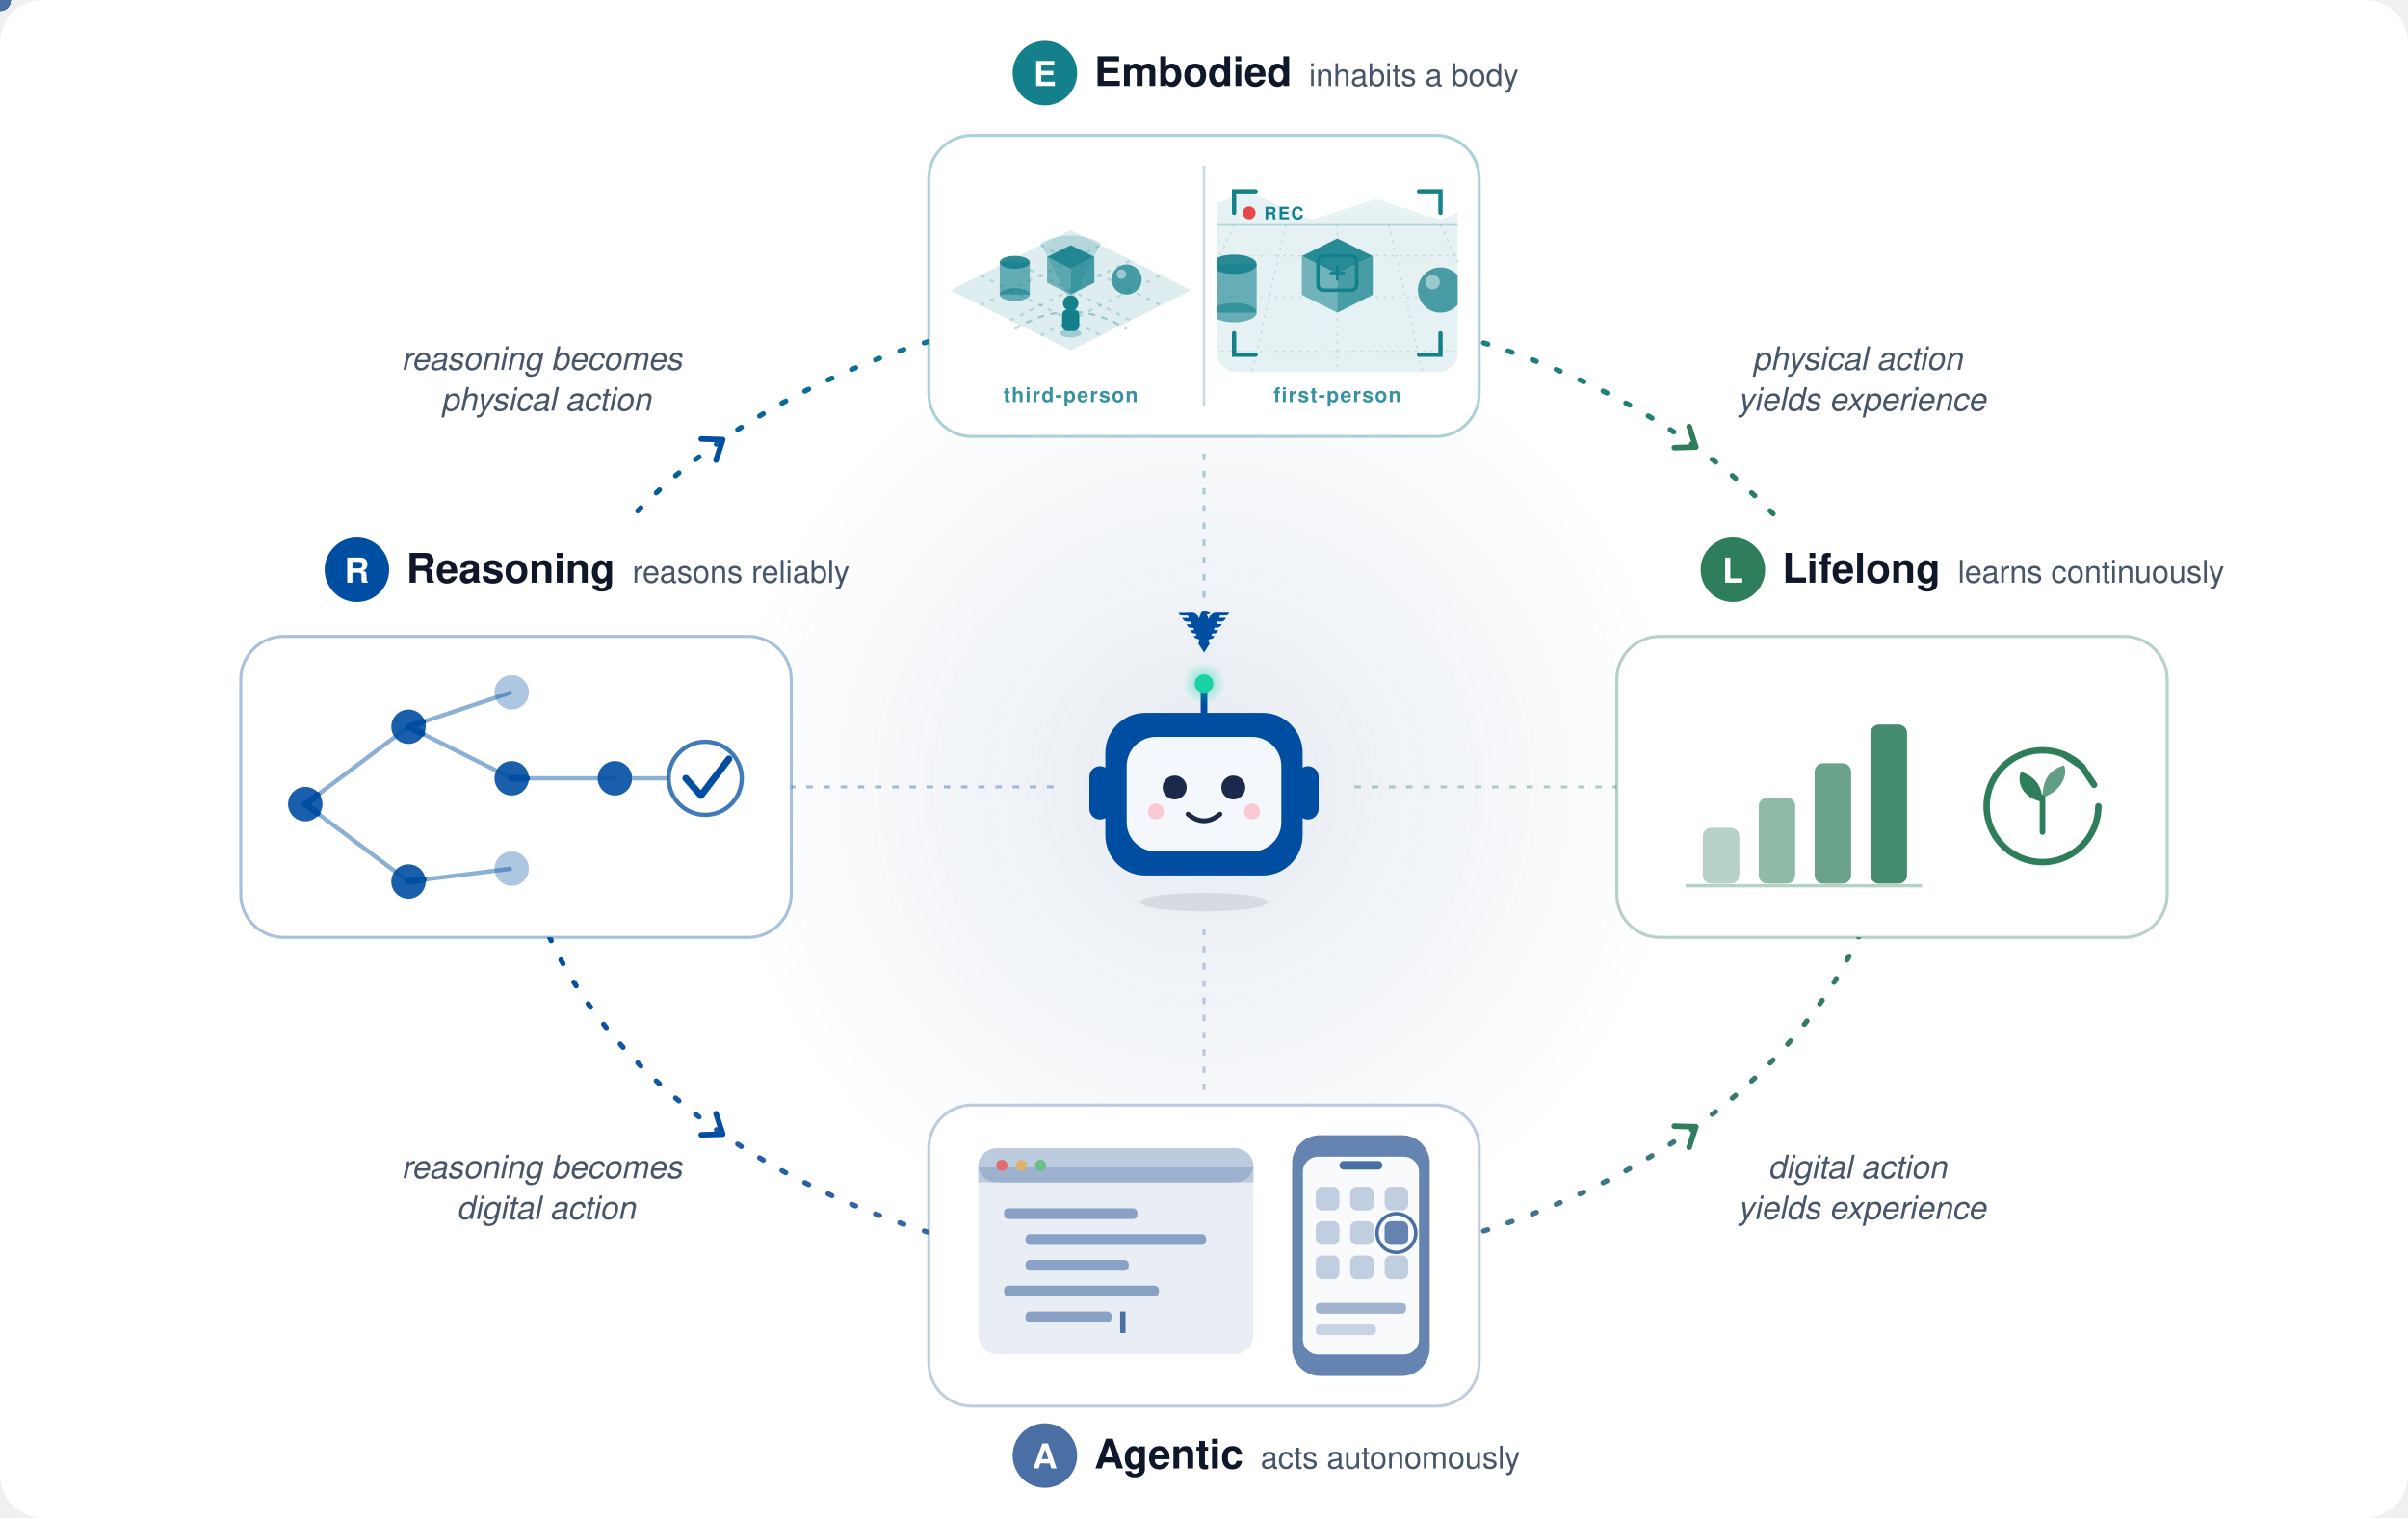
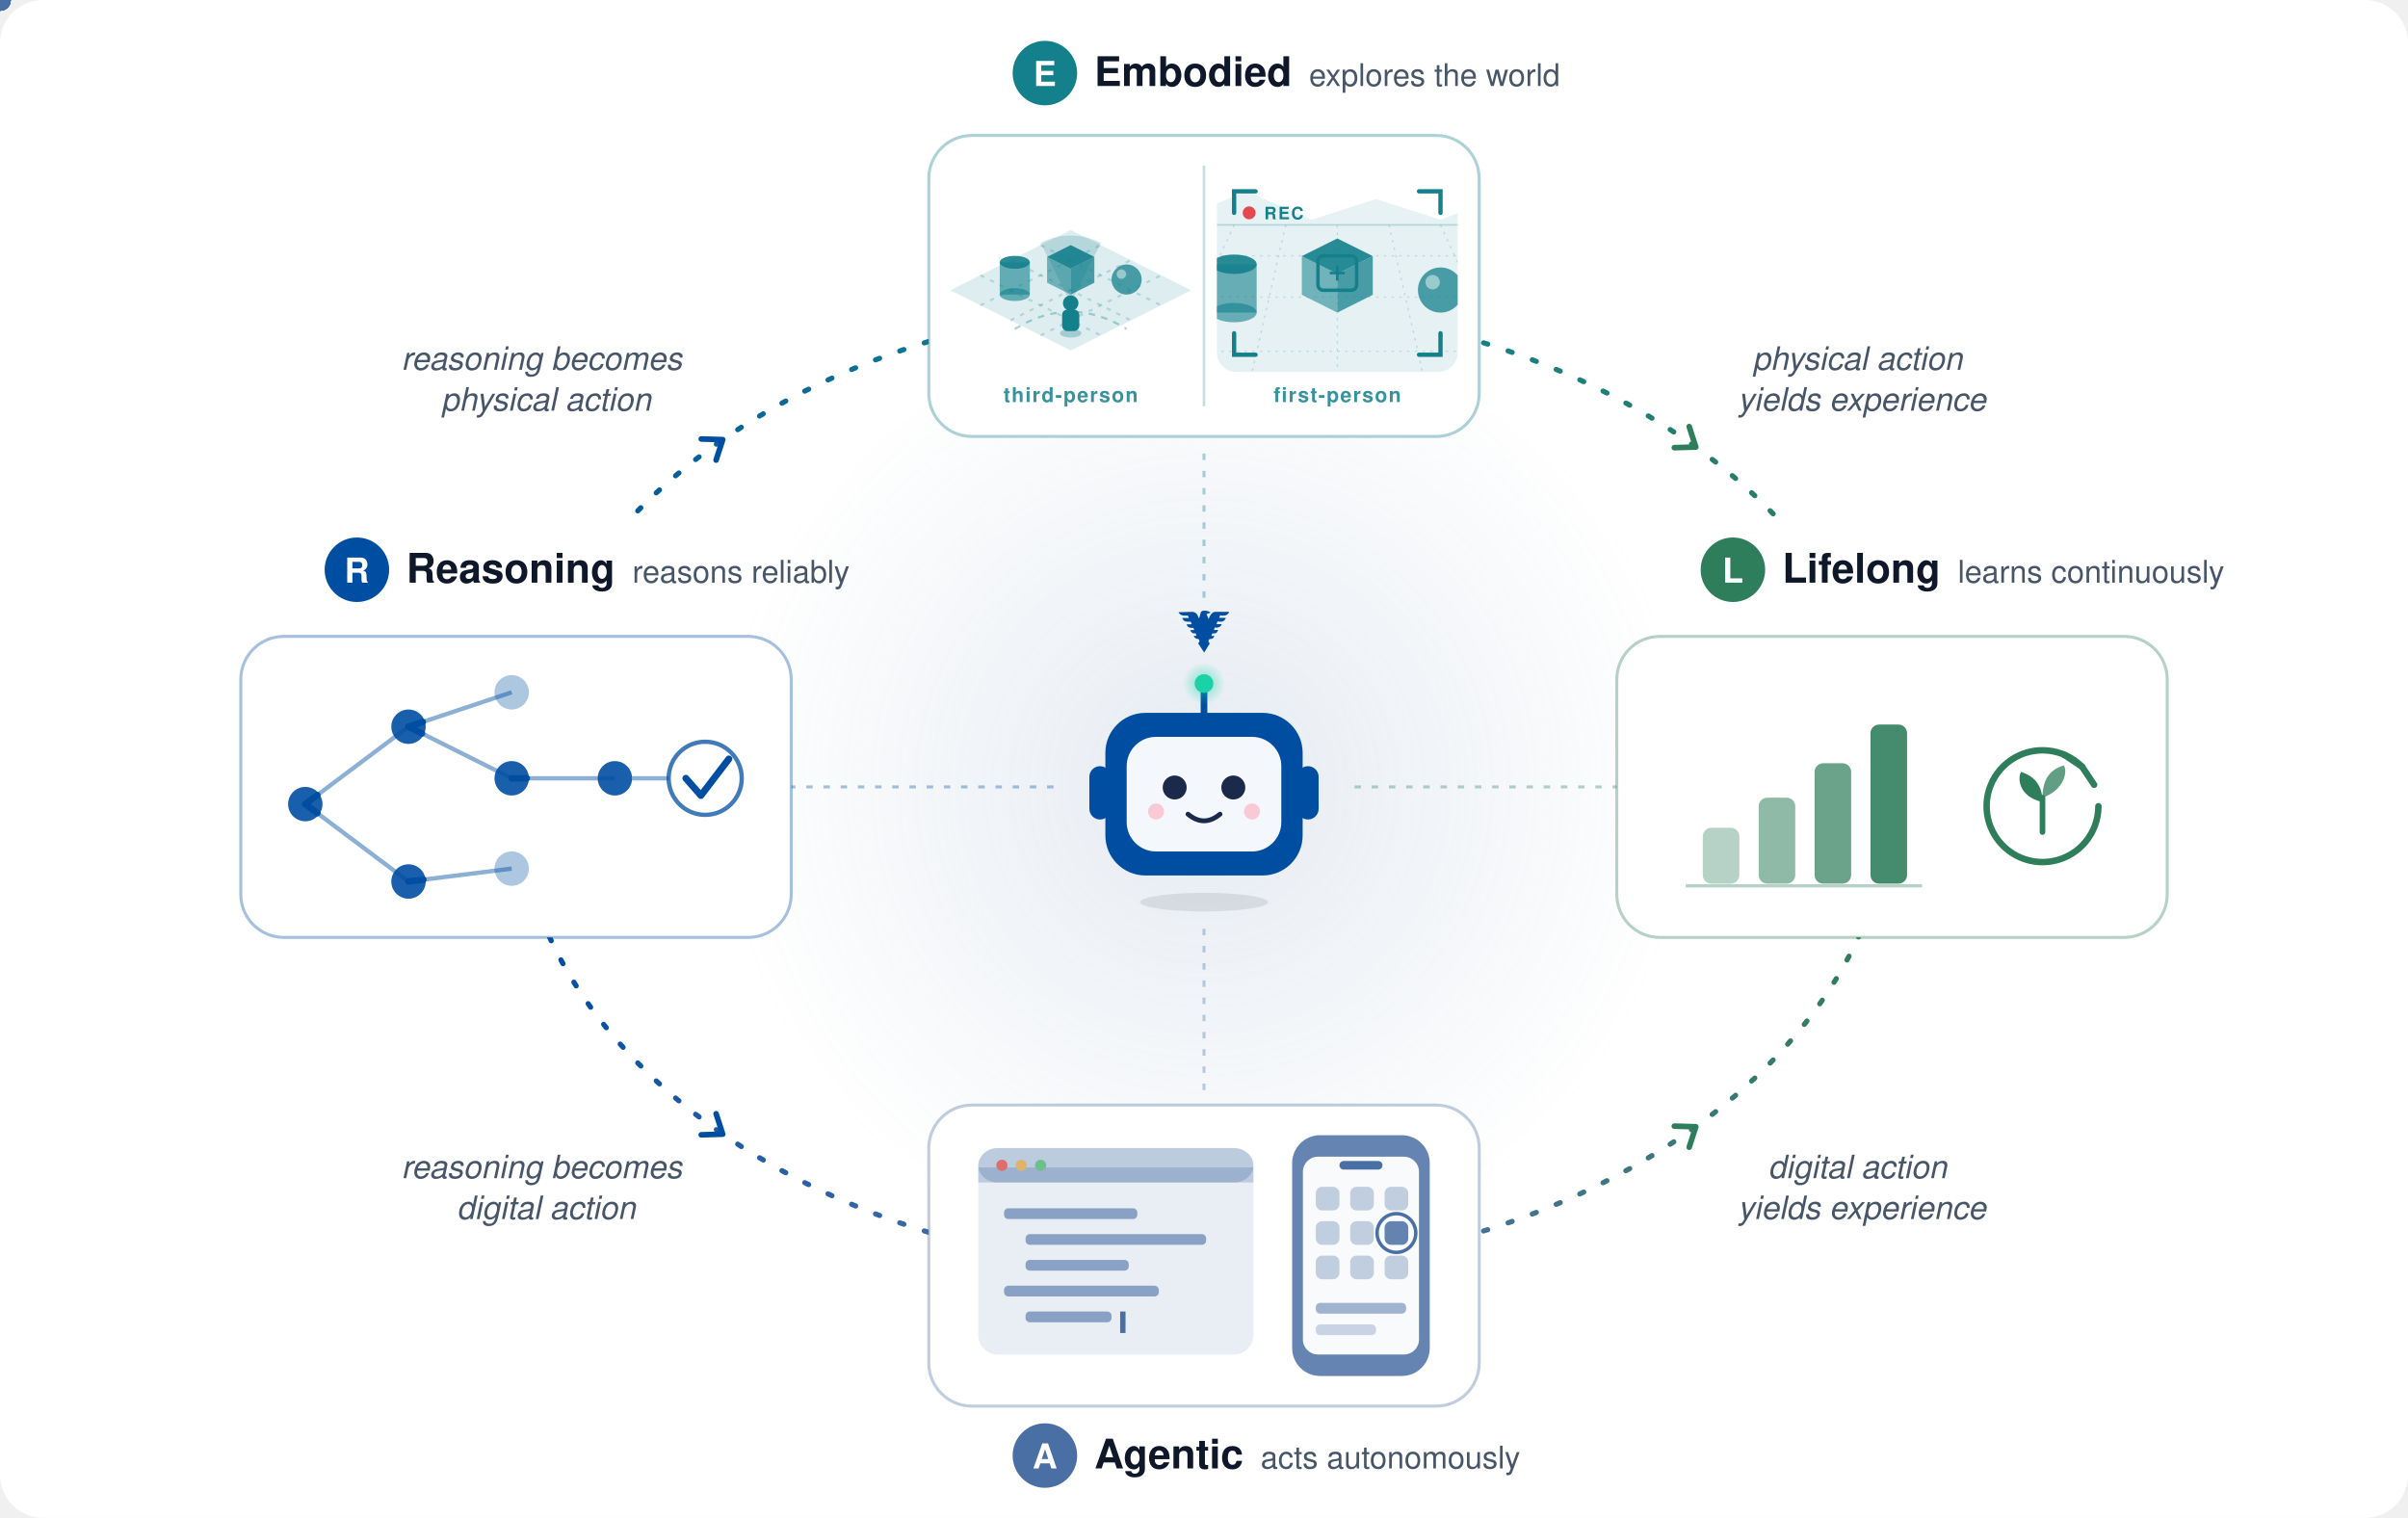
<svg xmlns="http://www.w3.org/2000/svg" width="1120" height="706" viewBox="0 0 1120 706" font-family="-apple-system, BlinkMacSystemFont, 'Segoe UI', 'Helvetica Neue', Helvetica, Arial, sans-serif">
  <style>
.halo{transform-box:fill-box;transform-origin:center;animation:halo 9s ease-in-out infinite}
@keyframes halo{0%,100%{transform:scale(1);opacity:1}50%{transform:scale(1.07);opacity:.8}}
.orbit{stroke-dasharray:2 10;animation:flow 14s linear infinite}
@keyframes flow{to{stroke-dashoffset:-240}}
.botf{animation:hover 4s ease-in-out infinite}
@keyframes hover{0%,100%{transform:translateY(0)}50%{transform:translateY(-7px)}}
.shadow{transform-box:fill-box;transform-origin:center;animation:shade 4s ease-in-out infinite}
@keyframes shade{0%,100%{transform:scale(1);opacity:1}50%{transform:scale(.86);opacity:.7}}
.tip{animation:tip 1.4s ease-in-out infinite}.tip2{animation-delay:.4s}
@keyframes tip{0%,100%{opacity:.5}50%{opacity:1}}
.blink{transform-box:fill-box;transform-origin:center;animation:blink 4s ease-in-out infinite}
@keyframes blink{0%,92%,100%{transform:scaleY(1)}95%,97%{transform:scaleY(.15)}}
.zone{transform-box:fill-box;transform-origin:center;animation:breathe 4s ease-in-out infinite}
@keyframes breathe{0%,100%{transform:scale(1)}50%{transform:scale(1.025)}}
.r-node{transform-box:fill-box;transform-origin:center;opacity:.9;animation:node 4.2s ease-in-out infinite}
.r-dead{opacity:.32;animation-name:dead}
@keyframes node{0%,12%,40%,100%{transform:scale(1)}24%{transform:scale(1.45)}}
@keyframes dead{0%,12%,100%{transform:scale(1);opacity:.32}24%{transform:scale(1.3);opacity:.7}}
.r-edge{stroke-width:2;stroke-opacity:.45}
.r-sig{stroke-width:3;stroke-dasharray:7 60;animation:sig 4.2s linear infinite}
@keyframes sig{from{stroke-dashoffset:67}to{stroke-dashoffset:0}}
.r-goal{transform-box:fill-box;transform-origin:center;opacity:.75;animation:goal 4.2s ease-out infinite}
@keyframes goal{0%,60%,100%{transform:scale(1);opacity:.75}72%{transform:scale(1.25);opacity:.25}}
.r-check{transform-box:fill-box;transform-origin:center;animation:check 4.2s ease-out infinite}
@keyframes check{0%,58%,100%{transform:scale(1)}66%{transform:scale(1.25)}}
.e-walk{animation:walk 14s ease-in-out infinite alternate}
@keyframes walk{from{transform:translateX(-26px)}to{transform:translateX(26px)}}
.e-pan{animation:pan 14s ease-in-out infinite alternate}
.e-zoom{animation:zoom 14s ease-in-out infinite alternate}
@keyframes zoom{0%,100%{transform:translateY(0) scale(1)}50%{transform:translateY(6px) scale(1.12)}}
@keyframes pan{from{transform:translateX(80px)}to{transform:translateX(-80px)}}
.e-far{animation:drift 14s ease-in-out infinite alternate}
@keyframes drift{from{transform:translateX(26px)}to{transform:translateX(-26px)}}
.e-focus{transform-box:fill-box;transform-origin:center;animation:focus 4s ease-in-out infinite}
@keyframes focus{0%,100%{transform:scale(1);opacity:.9}50%{transform:scale(.8);opacity:.55}}
.e-rec{animation:rec 1.2s step-end infinite}
@keyframes rec{0%,50%{opacity:1}51%,100%{opacity:.15}}
.a-line{transform-box:fill-box;transform-origin:left center;animation:type 4.5s ease-out infinite}
@keyframes type{0%,4%{transform:scaleX(0)}20%,85%{transform:scaleX(1)}100%{transform:scaleX(0)}}
.a-cursor{animation:cur 1s step-end infinite}
@keyframes cur{0%,50%{opacity:1}51%,100%{opacity:0}}
.a-app{animation:app 2.4s ease-in-out infinite}
@keyframes app{0%,100%{fill-opacity:.85}50%{fill-opacity:.45}}
.a-tap{transform-box:fill-box;transform-origin:center;animation:tap 2.4s ease-out infinite}
@keyframes tap{0%{transform:scale(.3);opacity:.9}60%,100%{transform:scale(1.9);opacity:0}}
.l-bar{transform-box:fill-box;transform-origin:center bottom;animation:grow 4.8s ease-out infinite}
@keyframes grow{0%,4%{transform:scaleY(.12)}26%,86%{transform:scaleY(1)}100%{transform:scaleY(.12)}}
.l-trend{stroke-dasharray:110;stroke-dashoffset:110;animation:draw 4.8s ease-out infinite}
@keyframes draw{0%,22%{stroke-dashoffset:110}48%,86%{stroke-dashoffset:0}100%{stroke-dashoffset:110}}
.l-head{opacity:0;animation:head 4.8s ease-out infinite}
@keyframes head{0%,44%{opacity:0}50%,86%{opacity:1}100%{opacity:0}}
.l-dot{transform-box:fill-box;transform-origin:center;opacity:0;animation:dot 4.8s ease-out infinite}
@keyframes dot{0%,20%{opacity:0;transform:scale(.4)}30%,86%{opacity:1;transform:scale(1)}100%{opacity:0}}
.l-loop{transform-origin:0 0;animation:spin 6s linear infinite}
@keyframes spin{to{transform:rotate(360deg)}}
.l-sprout{transform-origin:0 12px;animation:sprout 4.8s ease-in-out infinite}
@keyframes sprout{0%,100%{transform:scale(.85)}50%{transform:scale(1.08)}}
@media (prefers-reduced-motion: reduce){*{animation:none!important}}
</style>
  <defs>
    <radialGradient id="glow">
      <stop offset="0" stop-color="#8AA3C2" stop-opacity="0.22" />
      <stop offset="1" stop-color="#8AA3C2" stop-opacity="0" />
    </radialGradient>
  </defs>
  <rect width="1120" height="706" rx="20" fill="#FFFFFF" />
  <circle class="halo" cx="560" cy="366" r="225" fill="url(#glow)" />
  <mask id="titles" maskUnits="userSpaceOnUse" x="0" y="0" width="1120" height="706">
    <rect width="1120" height="706" fill="#fff" />
    <rect x="140" y="242" width="292" height="56" rx="12" fill="#000" />
-     <rect x="460" y="11" width="273" height="56" rx="12" fill="#000" />
+     <rect x="460" y="11" width="296" height="56" rx="12" fill="#000" />
    <rect x="780" y="242" width="304" height="56" rx="12" fill="#000" />
    <rect x="460" y="654" width="277" height="46" rx="12" fill="#000" />
  </mask>
  <defs>
    <linearGradient id="f0" gradientUnits="userSpaceOnUse" x1="240" y1="366" x2="560" y2="140">
      <stop offset="0.15" stop-color="#004EA2" />
      <stop offset="0.85" stop-color="#13808C" />
    </linearGradient>
    <linearGradient id="f1" gradientUnits="userSpaceOnUse" x1="560" y1="140" x2="880" y2="366">
      <stop offset="0.15" stop-color="#13808C" />
      <stop offset="0.85" stop-color="#2E7D5B" />
    </linearGradient>
    <linearGradient id="f2" gradientUnits="userSpaceOnUse" x1="240" y1="366" x2="560" y2="592">
      <stop offset="0.15" stop-color="#004EA2" />
      <stop offset="0.85" stop-color="#4A6FA5" />
    </linearGradient>
    <linearGradient id="f3" gradientUnits="userSpaceOnUse" x1="560" y1="592" x2="880" y2="366">
      <stop offset="0.15" stop-color="#4A6FA5" />
      <stop offset="0.85" stop-color="#2E7D5B" />
    </linearGradient>
  </defs>
  <g mask="url(#titles)">
    <path class="orbit" d="M 240.0 366.0 A 320 226 0 0 1 560.0 140.0" fill="none" stroke="url(#f0)" stroke-width="2.4" stroke-linecap="round" />
    <circle r="5" fill="#004EA2">
      <animateMotion dur="5s" begin="0s" repeatCount="indefinite" path="M 240.0 366.0 A 320 226 0 0 1 560.0 140.0" />
    </circle>
    <circle r="5" fill="#004EA2">
      <animateMotion dur="5s" begin="-2.5s" repeatCount="indefinite" path="M 240.0 366.0 A 320 226 0 0 1 560.0 140.0" />
    </circle>
    <path class="orbit" d="M 560.0 140.0 A 320 226 0 0 1 880.0 366.0" fill="none" stroke="url(#f1)" stroke-width="2.4" stroke-linecap="round" />
    <circle r="5" fill="#13808C">
      <animateMotion dur="5s" begin="0s" repeatCount="indefinite" path="M 560.0 140.0 A 320 226 0 0 1 880.0 366.0" />
    </circle>
    <circle r="5" fill="#13808C">
      <animateMotion dur="5s" begin="-2.5s" repeatCount="indefinite" path="M 560.0 140.0 A 320 226 0 0 1 880.0 366.0" />
    </circle>
    <path class="orbit" d="M 240.0 366.0 A 320 226 0 0 0 560.0 592.0" fill="none" stroke="url(#f2)" stroke-width="2.4" stroke-linecap="round" />
    <circle r="5" fill="#004EA2">
      <animateMotion dur="5s" begin="0s" repeatCount="indefinite" path="M 240.0 366.0 A 320 226 0 0 0 560.0 592.0" />
    </circle>
    <circle r="5" fill="#004EA2">
      <animateMotion dur="5s" begin="-2.5s" repeatCount="indefinite" path="M 240.0 366.0 A 320 226 0 0 0 560.0 592.0" />
    </circle>
    <path class="orbit" d="M 560.0 592.0 A 320 226 0 0 0 880.0 366.0" fill="none" stroke="url(#f3)" stroke-width="2.4" stroke-linecap="round" />
    <circle r="5" fill="#4A6FA5">
      <animateMotion dur="5s" begin="0s" repeatCount="indefinite" path="M 560.0 592.0 A 320 226 0 0 0 880.0 366.0" />
    </circle>
    <circle r="5" fill="#4A6FA5">
      <animateMotion dur="5s" begin="-2.5s" repeatCount="indefinite" path="M 560.0 592.0 A 320 226 0 0 0 880.0 366.0" />
    </circle>
  </g>
  <path d="M -5 -6 L 3 0 L -5 6" transform="translate(333.7,206.2) rotate(-35.2)" fill="none" stroke="#004EA2" stroke-width="2.6" stroke-linecap="round" stroke-linejoin="round" />
  <text x="254" y="172" text-anchor="middle" font-size="15" font-style="italic" fill="#475569">
    <tspan x="254" dy="0">reasoning becomes</tspan>
    <tspan x="254" dy="19">physical action</tspan>
  </text>
  <path d="M -5 -6 L 3 0 L -5 6" transform="translate(786.3,206.2) rotate(35.2)" fill="none" stroke="#2E7D5B" stroke-width="2.6" stroke-linecap="round" stroke-linejoin="round" />
  <text x="866" y="172" text-anchor="middle" font-size="15" font-style="italic" fill="#475569">
    <tspan x="866" dy="0">physical action</tspan>
    <tspan x="866" dy="19">yields experience</tspan>
  </text>
  <path d="M -5 -6 L 3 0 L -5 6" transform="translate(333.7,525.8) rotate(35.2)" fill="none" stroke="#004EA2" stroke-width="2.6" stroke-linecap="round" stroke-linejoin="round" />
  <text x="254" y="548" text-anchor="middle" font-size="15" font-style="italic" fill="#475569">
    <tspan x="254" dy="0">reasoning becomes</tspan>
    <tspan x="254" dy="19">digital action</tspan>
  </text>
  <path d="M -5 -6 L 3 0 L -5 6" transform="translate(786.3,525.8) rotate(-35.2)" fill="none" stroke="#2E7D5B" stroke-width="2.6" stroke-linecap="round" stroke-linejoin="round" />
  <text x="866" y="548" text-anchor="middle" font-size="15" font-style="italic" fill="#475569">
    <tspan x="866" dy="0">digital action</tspan>
    <tspan x="866" dy="19">yields experience</tspan>
  </text>
  <path d="M 490 366 L 358 366" stroke="#004EA2" stroke-opacity="0.35" stroke-width="1.4" stroke-dasharray="3 5" fill="none" />
  <path d="M 560 278 L 560 209" stroke="#13808C" stroke-opacity="0.35" stroke-width="1.4" stroke-dasharray="3 5" fill="none" />
  <path d="M 630 366 L 762 366" stroke="#2E7D5B" stroke-opacity="0.35" stroke-width="1.4" stroke-dasharray="3 5" fill="none" />
  <path d="M 560 432 L 560 512" stroke="#4A6FA5" stroke-opacity="0.35" stroke-width="1.4" stroke-dasharray="3 5" fill="none" />
  <rect x="112" y="296" width="256" height="140" rx="20" fill="#FFFFFF" stroke="#004EA2" stroke-opacity="0.35" stroke-width="1.4" />
  <g transform="translate(236,366)">
    <g class="zone">
      <line class="r-edge" x1="-94" y1="8" x2="-46" y2="-28" stroke="#004EA2" />
      <line class="r-sig" style="animation-delay:-0.00s" x1="-94" y1="8" x2="-46" y2="-28" stroke="#004EA2" stroke-linecap="round" />
      <line class="r-edge" x1="-94" y1="8" x2="-46" y2="44" stroke="#004EA2" />
      <line class="r-sig" style="animation-delay:-0.35s" x1="-94" y1="8" x2="-46" y2="44" stroke="#004EA2" stroke-linecap="round" />
      <line class="r-edge" x1="-46" y1="-28" x2="2" y2="-44" stroke="#004EA2" />
      <line class="r-sig" style="animation-delay:-0.70s" x1="-46" y1="-28" x2="2" y2="-44" stroke="#004EA2" stroke-linecap="round" />
      <line class="r-edge" x1="-46" y1="-28" x2="2" y2="-4" stroke="#004EA2" />
      <line class="r-sig" style="animation-delay:-1.05s" x1="-46" y1="-28" x2="2" y2="-4" stroke="#004EA2" stroke-linecap="round" />
      <line class="r-edge" x1="-46" y1="44" x2="2" y2="38" stroke="#004EA2" />
      <line class="r-sig" style="animation-delay:-1.40s" x1="-46" y1="44" x2="2" y2="38" stroke="#004EA2" stroke-linecap="round" />
      <line class="r-edge" x1="2" y1="-4" x2="50" y2="-4" stroke="#004EA2" />
      <line class="r-sig" style="animation-delay:-1.75s" x1="2" y1="-4" x2="50" y2="-4" stroke="#004EA2" stroke-linecap="round" />
      <circle class="r-node" style="animation-delay:0.00s" cx="-94" cy="8" r="8" fill="#004EA2" />
      <circle class="r-node" style="animation-delay:0.35s" cx="-46" cy="-28" r="8" fill="#004EA2" />
      <circle class="r-node" style="animation-delay:0.70s" cx="-46" cy="44" r="8" fill="#004EA2" />
      <circle class="r-node r-dead" style="animation-delay:1.05s" cx="2" cy="-44" r="8" fill="#004EA2" />
      <circle class="r-node" style="animation-delay:1.40s" cx="2" cy="-4" r="8" fill="#004EA2" />
      <circle class="r-node r-dead" style="animation-delay:1.75s" cx="2" cy="38" r="8" fill="#004EA2" />
      <circle class="r-node" style="animation-delay:2.10s" cx="50" cy="-4" r="8" fill="#004EA2" />
      <line class="r-edge" x1="58" y1="-4" x2="75" y2="-4" stroke="#004EA2" />
      <circle class="r-goal" cx="92" cy="-4" r="17" fill="none" stroke="#004EA2" stroke-width="2" />
      <path class="r-check" d="M 83 -4 L 90 4 L 103 -13" fill="none" stroke="#004EA2" stroke-width="3.2" stroke-linecap="round" stroke-linejoin="round" />
    </g>
  </g>
  <circle cx="166" cy="265" r="15" fill="#004EA2" />
  <text x="166" y="271" text-anchor="middle" font-size="16" font-weight="800" fill="#FFFFFF">R</text>
  <text x="189" y="271" font-size="19" font-weight="750" fill="#0F172A">Reasoning<tspan font-size="14.5" font-weight="400" fill="#475569" dx="8">reasons reliably</tspan>
  </text>
  <rect x="432" y="63" width="256" height="140" rx="20" fill="#FFFFFF" stroke="#13808C" stroke-opacity="0.35" stroke-width="1.4" />
  <g transform="translate(560,127)">
    <g class="zone">
      <defs>
        <clipPath id="e3">
          <rect x="-56" y="-46" width="112" height="92" rx="9" />
        </clipPath>
        <clipPath id="e1">
          <rect x="-56" y="-46" width="112" height="92" rx="9" />
        </clipPath>
      </defs>
      <g transform="translate(-62,0)">
        <g clip-path="url(#e3)">
          <g transform="translate(0,4)">
            <polygon points="0,-24 56,4 0,32 -56,4" fill="#13808C" fill-opacity="0.14" />
            <line x1="-42.0" y1="-3.0" x2="14.0" y2="25.0" stroke="#13808C" stroke-opacity="0.22" stroke-dasharray="2 3" />
            <line x1="-42.0" y1="11.0" x2="14.0" y2="-17.0" stroke="#13808C" stroke-opacity="0.22" stroke-dasharray="2 3" />
            <line x1="-28.0" y1="-10.0" x2="28.0" y2="18.0" stroke="#13808C" stroke-opacity="0.22" stroke-dasharray="2 3" />
            <line x1="-28.0" y1="18.0" x2="28.0" y2="-10.0" stroke="#13808C" stroke-opacity="0.22" stroke-dasharray="2 3" />
            <line x1="-14.0" y1="-17.0" x2="42.0" y2="11.0" stroke="#13808C" stroke-opacity="0.22" stroke-dasharray="2 3" />
            <line x1="-14.0" y1="25.0" x2="42.0" y2="-3.0" stroke="#13808C" stroke-opacity="0.22" stroke-dasharray="2 3" />
            <path d="M -26 22 Q 0 6 26 22" fill="none" stroke="#13808C" stroke-opacity="0.35" stroke-dasharray="3 3" />
            <rect x="-33.0" y="-9.0" width="14.0" height="15.0" fill="#13808C" fill-opacity="0.6" />
            <ellipse cx="-26" cy="6.0" rx="7.0" ry="3.0" fill="#13808C" fill-opacity="0.6" />
            <ellipse cx="-26" cy="-9.0" rx="7.0" ry="3.0" fill="#13808C" fill-opacity="0.9" />
            <polygon points="0.0,-17.0 11.0,-11.5 0.0,-6.0 -11.0,-11.5" fill="#13808C" fill-opacity="0.9" />
            <polygon points="-11.0,-11.5 0.0,-6.0 0.0,6.0 -11.0,0.5" fill="#13808C" fill-opacity="0.55" />
            <polygon points="0.0,-6.0 11.0,-11.5 11.0,0.5 0.0,6.0" fill="#13808C" fill-opacity="0.75" />
            <circle cx="26" cy="-1.0" r="7.0" fill="#13808C" fill-opacity="0.75" />
            <circle cx="23.6" cy="-3.5" r="2.2" fill="#FFFFFF" fill-opacity="0.45" />
            <g transform="translate(0,22)">
              <g>
                <path d="M 0 -12 L -14 -40 A 30 30 0 0 1 14 -40 Z" fill="#13808C" fill-opacity="0.2" />
                <ellipse cx="0" cy="2" rx="5" ry="2" fill="#13808C" fill-opacity="0.3" />
                <rect x="-4" y="-9" width="8" height="10" rx="2.5" fill="#13808C" />
                <circle cx="0" cy="-12" r="3.6" fill="#13808C" />
                <animateMotion path="M -26 0 Q 0 -16 26 0" dur="28s" repeatCount="indefinite" keyPoints="0;1;0" keyTimes="0;0.5;1" calcMode="spline" keySplines=".42 0 .58 1;.42 0 .58 1" />
              </g>
            </g>
          </g>
        </g>
        <text x="0" y="60" text-anchor="middle" font-size="9.5" font-weight="600" letter-spacing=".6" fill="#13808C" fill-opacity="0.85">third-person</text>
      </g>
      <g transform="translate(62,0)">
        <g clip-path="url(#e1)">
          <g transform="translate(0,-2) scale(0.6)">
            <g class="e-far">
              <line x1="-220" y1="-34" x2="220" y2="-34" stroke="#13808C" stroke-opacity="0.25" stroke-width="1.2" />
              <path d="M -220 -34 L -170 -54 L -120 -40 L -70 -60 L -20 -38 L 30 -54 L 80 -38 L 130 -58 L 180 -40 L 220 -34 Z" fill="#13808C" fill-opacity="0.10" />
            </g>
            <g class="e-zoom">
              <g class="e-pan">
                <rect x="-240" y="-34" width="480" height="140" fill="#13808C" fill-opacity="0.11" />
                <line x1="-240" y1="-34" x2="-432.0" y2="106" stroke="#13808C" stroke-opacity="0.2" stroke-dasharray="2 4" />
                <line x1="-200" y1="-34" x2="-360.0" y2="106" stroke="#13808C" stroke-opacity="0.2" stroke-dasharray="2 4" />
                <line x1="-160" y1="-34" x2="-288.0" y2="106" stroke="#13808C" stroke-opacity="0.2" stroke-dasharray="2 4" />
                <line x1="-120" y1="-34" x2="-216.0" y2="106" stroke="#13808C" stroke-opacity="0.2" stroke-dasharray="2 4" />
                <line x1="-80" y1="-34" x2="-144.0" y2="106" stroke="#13808C" stroke-opacity="0.2" stroke-dasharray="2 4" />
                <line x1="-40" y1="-34" x2="-72.0" y2="106" stroke="#13808C" stroke-opacity="0.2" stroke-dasharray="2 4" />
                <line x1="0" y1="-34" x2="0.0" y2="106" stroke="#13808C" stroke-opacity="0.2" stroke-dasharray="2 4" />
                <line x1="40" y1="-34" x2="72.0" y2="106" stroke="#13808C" stroke-opacity="0.2" stroke-dasharray="2 4" />
                <line x1="80" y1="-34" x2="144.0" y2="106" stroke="#13808C" stroke-opacity="0.2" stroke-dasharray="2 4" />
                <line x1="120" y1="-34" x2="216.0" y2="106" stroke="#13808C" stroke-opacity="0.2" stroke-dasharray="2 4" />
                <line x1="160" y1="-34" x2="288.0" y2="106" stroke="#13808C" stroke-opacity="0.2" stroke-dasharray="2 4" />
                <line x1="200" y1="-34" x2="360.0" y2="106" stroke="#13808C" stroke-opacity="0.2" stroke-dasharray="2 4" />
                <line x1="240" y1="-34" x2="432.0" y2="106" stroke="#13808C" stroke-opacity="0.2" stroke-dasharray="2 4" />
                <line x1="-240" y1="-10" x2="240" y2="-10" stroke="#13808C" stroke-opacity="0.18" stroke-dasharray="2 4" />
                <line x1="-240" y1="22" x2="240" y2="22" stroke="#13808C" stroke-opacity="0.18" stroke-dasharray="2 4" />
                <line x1="-240" y1="64" x2="240" y2="64" stroke="#13808C" stroke-opacity="0.18" stroke-dasharray="2 4" />
                <rect x="-97.5" y="-3.5" width="35.0" height="37.5" fill="#13808C" fill-opacity="0.6" />
                <ellipse cx="-80" cy="34.0" rx="17.5" ry="7.5" fill="#13808C" fill-opacity="0.6" />
                <ellipse cx="-80" cy="-3.5" rx="17.5" ry="7.5" fill="#13808C" fill-opacity="0.9" />
                <polygon points="0.0,-23.5 27.5,-9.8 0.0,4.0 -27.5,-9.8" fill="#13808C" fill-opacity="0.9" />
                <polygon points="-27.5,-9.8 0.0,4.0 0.0,34.0 -27.5,20.2" fill="#13808C" fill-opacity="0.55" />
                <polygon points="0.0,4.0 27.5,-9.8 27.5,20.2 0.0,34.0" fill="#13808C" fill-opacity="0.75" />
                <circle cx="80" cy="16.5" r="17.5" fill="#13808C" fill-opacity="0.75" />
                <circle cx="73.9" cy="10.4" r="5.6" fill="#FFFFFF" fill-opacity="0.45" />
              </g>
            </g>
          </g>
        </g>
        <path d="M -48 -28 L -48 -38 L -38 -38" stroke="#13808C" stroke-width="2" fill="none" stroke-linecap="round" />
        <path d="M -48 28 L -48 38 L -38 38" stroke="#13808C" stroke-width="2" fill="none" stroke-linecap="round" />
        <path d="M 48 -28 L 48 -38 L 38 -38" stroke="#13808C" stroke-width="2" fill="none" stroke-linecap="round" />
        <path d="M 48 28 L 48 38 L 38 38" stroke="#13808C" stroke-width="2" fill="none" stroke-linecap="round" />
        <rect class="e-focus" x="-9" y="-8" width="18" height="16" rx="2.5" fill="none" stroke="#13808C" stroke-width="1.6" />
        <line x1="-3.5" y1="0" x2="3.5" y2="0" stroke="#13808C" stroke-width="1.2" />
        <line x1="0" y1="-3.5" x2="0" y2="3.5" stroke="#13808C" stroke-width="1.2" />
        <circle class="e-rec" cx="-41" cy="-28" r="3" fill="#E5484D" />
        <text x="-34" y="-25" font-size="8" font-weight="700" letter-spacing=".8" fill="#13808C">REC</text>
        <text x="0" y="60" text-anchor="middle" font-size="9.5" font-weight="600" letter-spacing=".6" fill="#13808C" fill-opacity="0.85">first-person</text>
      </g>
      <line x1="0" y1="-50" x2="0" y2="62" stroke="#13808C" stroke-opacity="0.25" stroke-width="1.2" />
    </g>
  </g>
  <circle cx="486" cy="34" r="15" fill="#13808C" />
  <text x="486" y="40" text-anchor="middle" font-size="16" font-weight="800" fill="#FFFFFF">E</text>
-   <text x="509" y="40" font-size="19" font-weight="750" fill="#0F172A">Embodied<tspan font-size="14.5" font-weight="400" fill="#475569" dx="8">inhabits a body</tspan>
+   <text x="509" y="40" font-size="19" font-weight="750" fill="#0F172A">Embodied<tspan font-size="14.5" font-weight="400" fill="#475569" dx="8">explores the world</tspan>
  </text>
  <rect x="752" y="296" width="256" height="140" rx="20" fill="#FFFFFF" stroke="#2E7D5B" stroke-opacity="0.35" stroke-width="1.4" />
  <g transform="translate(888,381)">
    <g class="zone">
      <rect class="l-bar" style="animation-delay:0.00s" x="-96" y="4" width="17" height="26" rx="4" fill="#2E7D5B" fill-opacity="0.35" />
      <rect class="l-bar" style="animation-delay:0.40s" x="-70" y="-10" width="17" height="40" rx="4" fill="#2E7D5B" fill-opacity="0.53" />
      <rect class="l-bar" style="animation-delay:0.80s" x="-44" y="-26" width="17" height="56" rx="4" fill="#2E7D5B" fill-opacity="0.71" />
      <rect class="l-bar" style="animation-delay:1.20s" x="-18" y="-44" width="17" height="74" rx="4" fill="#2E7D5B" fill-opacity="0.89" />
      <line x1="-104" y1="31" x2="6" y2="31" stroke="#2E7D5B" stroke-opacity="0.35" stroke-width="1.5" />
      <defs>
        <linearGradient id="ltrend" gradientUnits="userSpaceOnUse" x1="-87.5" y1="-8" x2="-9.5" y2="-56">
          <stop offset="0" stop-color="#86EFC7" />
          <stop offset="1" stop-color="#047857" />
        </linearGradient>
      </defs>
      <path class="l-trend" d="M -87.5 -8 C -78 -12, -70 -17, -61.5 -22 S -44 -32, -35.5 -38 S -18 -50, -9.5 -56" fill="none" stroke="url(#ltrend)" stroke-width="2.6" stroke-linecap="round" />
      <circle class="l-dot" style="animation-delay:0.00s" cx="-87.5" cy="-8" r="3.4" fill="#86EFC7" />
      <circle class="l-dot" style="animation-delay:0.40s" cx="-61.5" cy="-22" r="3.4" fill="#5BC7A2" />
      <circle class="l-dot" style="animation-delay:0.80s" cx="-35.5" cy="-38" r="3.4" fill="#2FA07C" />
      <circle class="l-dot" style="animation-delay:1.20s" cx="-9.5" cy="-56" r="3.4" fill="#047857" />
      <path class="l-head" d="M -15.5 -57 L -6 -60 L -9.5 -50.5" fill="none" stroke="#047857" stroke-width="2.6" stroke-linecap="round" stroke-linejoin="round" />
      <g transform="translate(62,-6)">
        <g class="l-loop">
          <path d="M 26 0 A 26 26 0 1 1 18.4 -18.4" fill="none" stroke="#2E7D5B" stroke-width="3" stroke-linecap="round" />
          <path d="M 18.4 -18.4 L 10 -24 M 18.4 -18.4 L 24 -10" stroke="#2E7D5B" stroke-width="3" stroke-linecap="round" />
        </g>
        <g class="l-sprout">
          <path d="M 0 12 L 0 -4" stroke="#2E7D5B" stroke-width="2.6" stroke-linecap="round" />
          <path d="M 0 -2 C -10 -4, -12 -12, -10 -16 C -4 -14, 0 -10, 0 -2 Z" fill="#2E7D5B" />
          <path d="M 0 -4 C 9 -7, 12 -15, 10 -19 C 3 -17, 0 -12, 0 -4 Z" fill="#2E7D5B" fill-opacity="0.75" />
        </g>
      </g>
    </g>
  </g>
  <circle cx="806" cy="265" r="15" fill="#2E7D5B" />
  <text x="806" y="271" text-anchor="middle" font-size="16" font-weight="800" fill="#FFFFFF">L</text>
  <text x="829" y="271" font-size="19" font-weight="750" fill="#0F172A">Lifelong<tspan font-size="14.5" font-weight="400" fill="#475569" dx="8">learns continuously</tspan>
  </text>
  <rect x="432" y="514" width="256" height="140" rx="20" fill="#FFFFFF" stroke="#4A6FA5" stroke-opacity="0.35" stroke-width="1.4" />
  <g transform="translate(567,586)">
    <g class="zone">
      <g transform="translate(-112,-52)">
        <rect width="128" height="96" rx="9" fill="#4A6FA5" fill-opacity="0.12" />
        <rect width="128" height="16" rx="9" fill="#4A6FA5" fill-opacity="0.28" />
        <rect y="9" width="128" height="7" fill="#4A6FA5" fill-opacity="0.28" />
        <circle cx="11" cy="8" r="2.6" fill="#e06c6c" />
        <circle cx="20" cy="8" r="2.6" fill="#e0b36c" />
        <circle cx="29" cy="8" r="2.6" fill="#6cc08a" />
        <rect class="a-line" style="animation-delay:0.00s" x="12" y="28" width="62" height="5" rx="2" fill="#4A6FA5" fill-opacity="0.6" />
        <rect class="a-line" style="animation-delay:0.45s" x="22" y="40" width="84" height="5" rx="2" fill="#4A6FA5" fill-opacity="0.6" />
        <rect class="a-line" style="animation-delay:0.90s" x="22" y="52" width="48" height="5" rx="2" fill="#4A6FA5" fill-opacity="0.6" />
        <rect class="a-line" style="animation-delay:1.35s" x="12" y="64" width="72" height="5" rx="2" fill="#4A6FA5" fill-opacity="0.6" />
        <rect class="a-line" style="animation-delay:1.80s" x="22" y="76" width="40" height="5" rx="2" fill="#4A6FA5" fill-opacity="0.6" />
        <rect class="a-cursor" x="66" y="76" width="2.5" height="10" fill="#4A6FA5" />
      </g>
      <g transform="translate(34,-58)">
        <rect width="64" height="112" rx="13" fill="#4A6FA5" fill-opacity="0.85" />
        <rect x="5" y="10" width="54" height="92" rx="7" fill="#F9FAFB" />
        <rect x="22" y="12" width="20" height="4" rx="2" fill="#4A6FA5" />
        <rect class="app" x="11" y="24" width="11" height="11" rx="3" fill="#4A6FA5" fill-opacity="0.32" />
        <rect class="app" x="27" y="24" width="11" height="11" rx="3" fill="#4A6FA5" fill-opacity="0.32" />
        <rect class="app" x="43" y="24" width="11" height="11" rx="3" fill="#4A6FA5" fill-opacity="0.32" />
        <rect class="app" x="11" y="40" width="11" height="11" rx="3" fill="#4A6FA5" fill-opacity="0.32" />
        <rect class="app" x="27" y="40" width="11" height="11" rx="3" fill="#4A6FA5" fill-opacity="0.32" />
        <rect class="app a-app" x="43" y="40" width="11" height="11" rx="3" fill="#4A6FA5" fill-opacity="0.85" />
        <rect class="app" x="11" y="56" width="11" height="11" rx="3" fill="#4A6FA5" fill-opacity="0.32" />
        <rect class="app" x="27" y="56" width="11" height="11" rx="3" fill="#4A6FA5" fill-opacity="0.32" />
        <rect class="app" x="43" y="56" width="11" height="11" rx="3" fill="#4A6FA5" fill-opacity="0.32" />
        <circle class="a-tap" cx="48.5" cy="45.5" r="9" fill="none" stroke="#4A6FA5" stroke-width="1.6" />
        <rect x="11" y="78" width="42" height="5" rx="2" fill="#4A6FA5" fill-opacity="0.5" />
        <rect x="11" y="88" width="28" height="5" rx="2" fill="#4A6FA5" fill-opacity="0.28" />
      </g>
    </g>
  </g>
  <circle cx="486" cy="677" r="15" fill="#4A6FA5" />
  <text x="486" y="683" text-anchor="middle" font-size="16" font-weight="800" fill="#FFFFFF">A</text>
  <text x="509" y="683" font-size="19" font-weight="750" fill="#0F172A">Agentic<tspan font-size="14.5" font-weight="400" fill="#475569" dx="8">acts autonomously</tspan>
  </text>
  <g transform="translate(560,370) scale(0.62)">
    <defs>
      <radialGradient id="tipg">
        <stop offset="0" stop-color="#19D3A7" stop-opacity=".55" />
        <stop offset="1" stop-color="#19D3A7" stop-opacity="0" />
      </radialGradient>
    </defs>
    <ellipse class="shadow" cx="0" cy="80" rx="48" ry="7" fill="#0F172A" fill-opacity="0.10" />
    <g class="botf">
      <g transform="translate(-198,-274.6) scale(0.9)">
        <g transform="translate(175, 118) scale(1.0225)">
          <path d="M44.147 66.457L39.167 58.858C40.697 58.071 40.507 55.615 39.197 55.411C37.739 55.183 36.578 55.113 35.554 52.82H37.927L37.198 50.831C34.484 51.069 33.93 50.315 32.643 48.195L36.034 48.079L35.348 46.348C31.653 46.52 30.678 45.614 29.756 43.508L34.061 43.357L33.129 41.298C28.72 41.421 27.787 41.297 26.17 38.315L31.647 38.288L30.875 36.327C25.883 36.542 24.636 36.054 23.223 33.557L34.444 33.273C36.079 33.232 37.946 34.346 38.634 35.83L39.983 38.741L41.403 33.841C42.135 31.316 47.652 32.232 49.428 33.912L46.091 35.119L47.724 39.095C48.907 36.326 50.357 33.272 53.476 33.272H64.484C63.637 35.704 61.593 36.917 57.148 36.13L56.367 38.189L61.856 38.172C60.543 41.235 59.085 41.62 55.002 41.156L54.149 43.215L58.519 43.357C57.678 45.298 56.157 46.458 52.783 46.054L52.073 48.059L55.553 48.043C54.555 50.482 53.911 51.026 50.74 50.884L50.013 52.872L52.519 52.881C51.466 55.004 51.154 55.256 48.905 55.455C47.568 55.574 46.972 57.714 48.752 58.983L44.147 66.457Z" fill="#004EA2" fill-rule="evenodd" />
        </g>
      </g>
      <line x1="0" y1="-62" x2="0" y2="-80" stroke="#004EA2" stroke-width="5" stroke-linecap="round" />
      <circle class="tip" cx="0" cy="-84" r="16" fill="url(#tipg)" />
      <circle cx="0" cy="-84" r="7" fill="#19D3A7" />
      <rect x="-86" y="-22" width="16" height="40" rx="8" fill="#004EA2" />
      <rect x="70" y="-22" width="16" height="40" rx="8" fill="#004EA2" />
      <rect x="-74" y="-62" width="148" height="122" rx="30" fill="#004EA2" />
      <rect x="-58" y="-44" width="116" height="86" rx="22" fill="#F4F7FC" />
      <circle class="blink" cx="-22" cy="-6" r="9" fill="#1B2A4A" />
      <circle class="blink" cx="22" cy="-6" r="9" fill="#1B2A4A" />
      <circle cx="-36" cy="12" r="6" fill="#FF9DB0" fill-opacity="0.5" />
      <circle cx="36" cy="12" r="6" fill="#FF9DB0" fill-opacity="0.5" />
      <path d="M -12 14 Q 0 24 12 14" fill="none" stroke="#1B2A4A" stroke-width="3.6" stroke-linecap="round" />
    </g>
  </g>
</svg>
